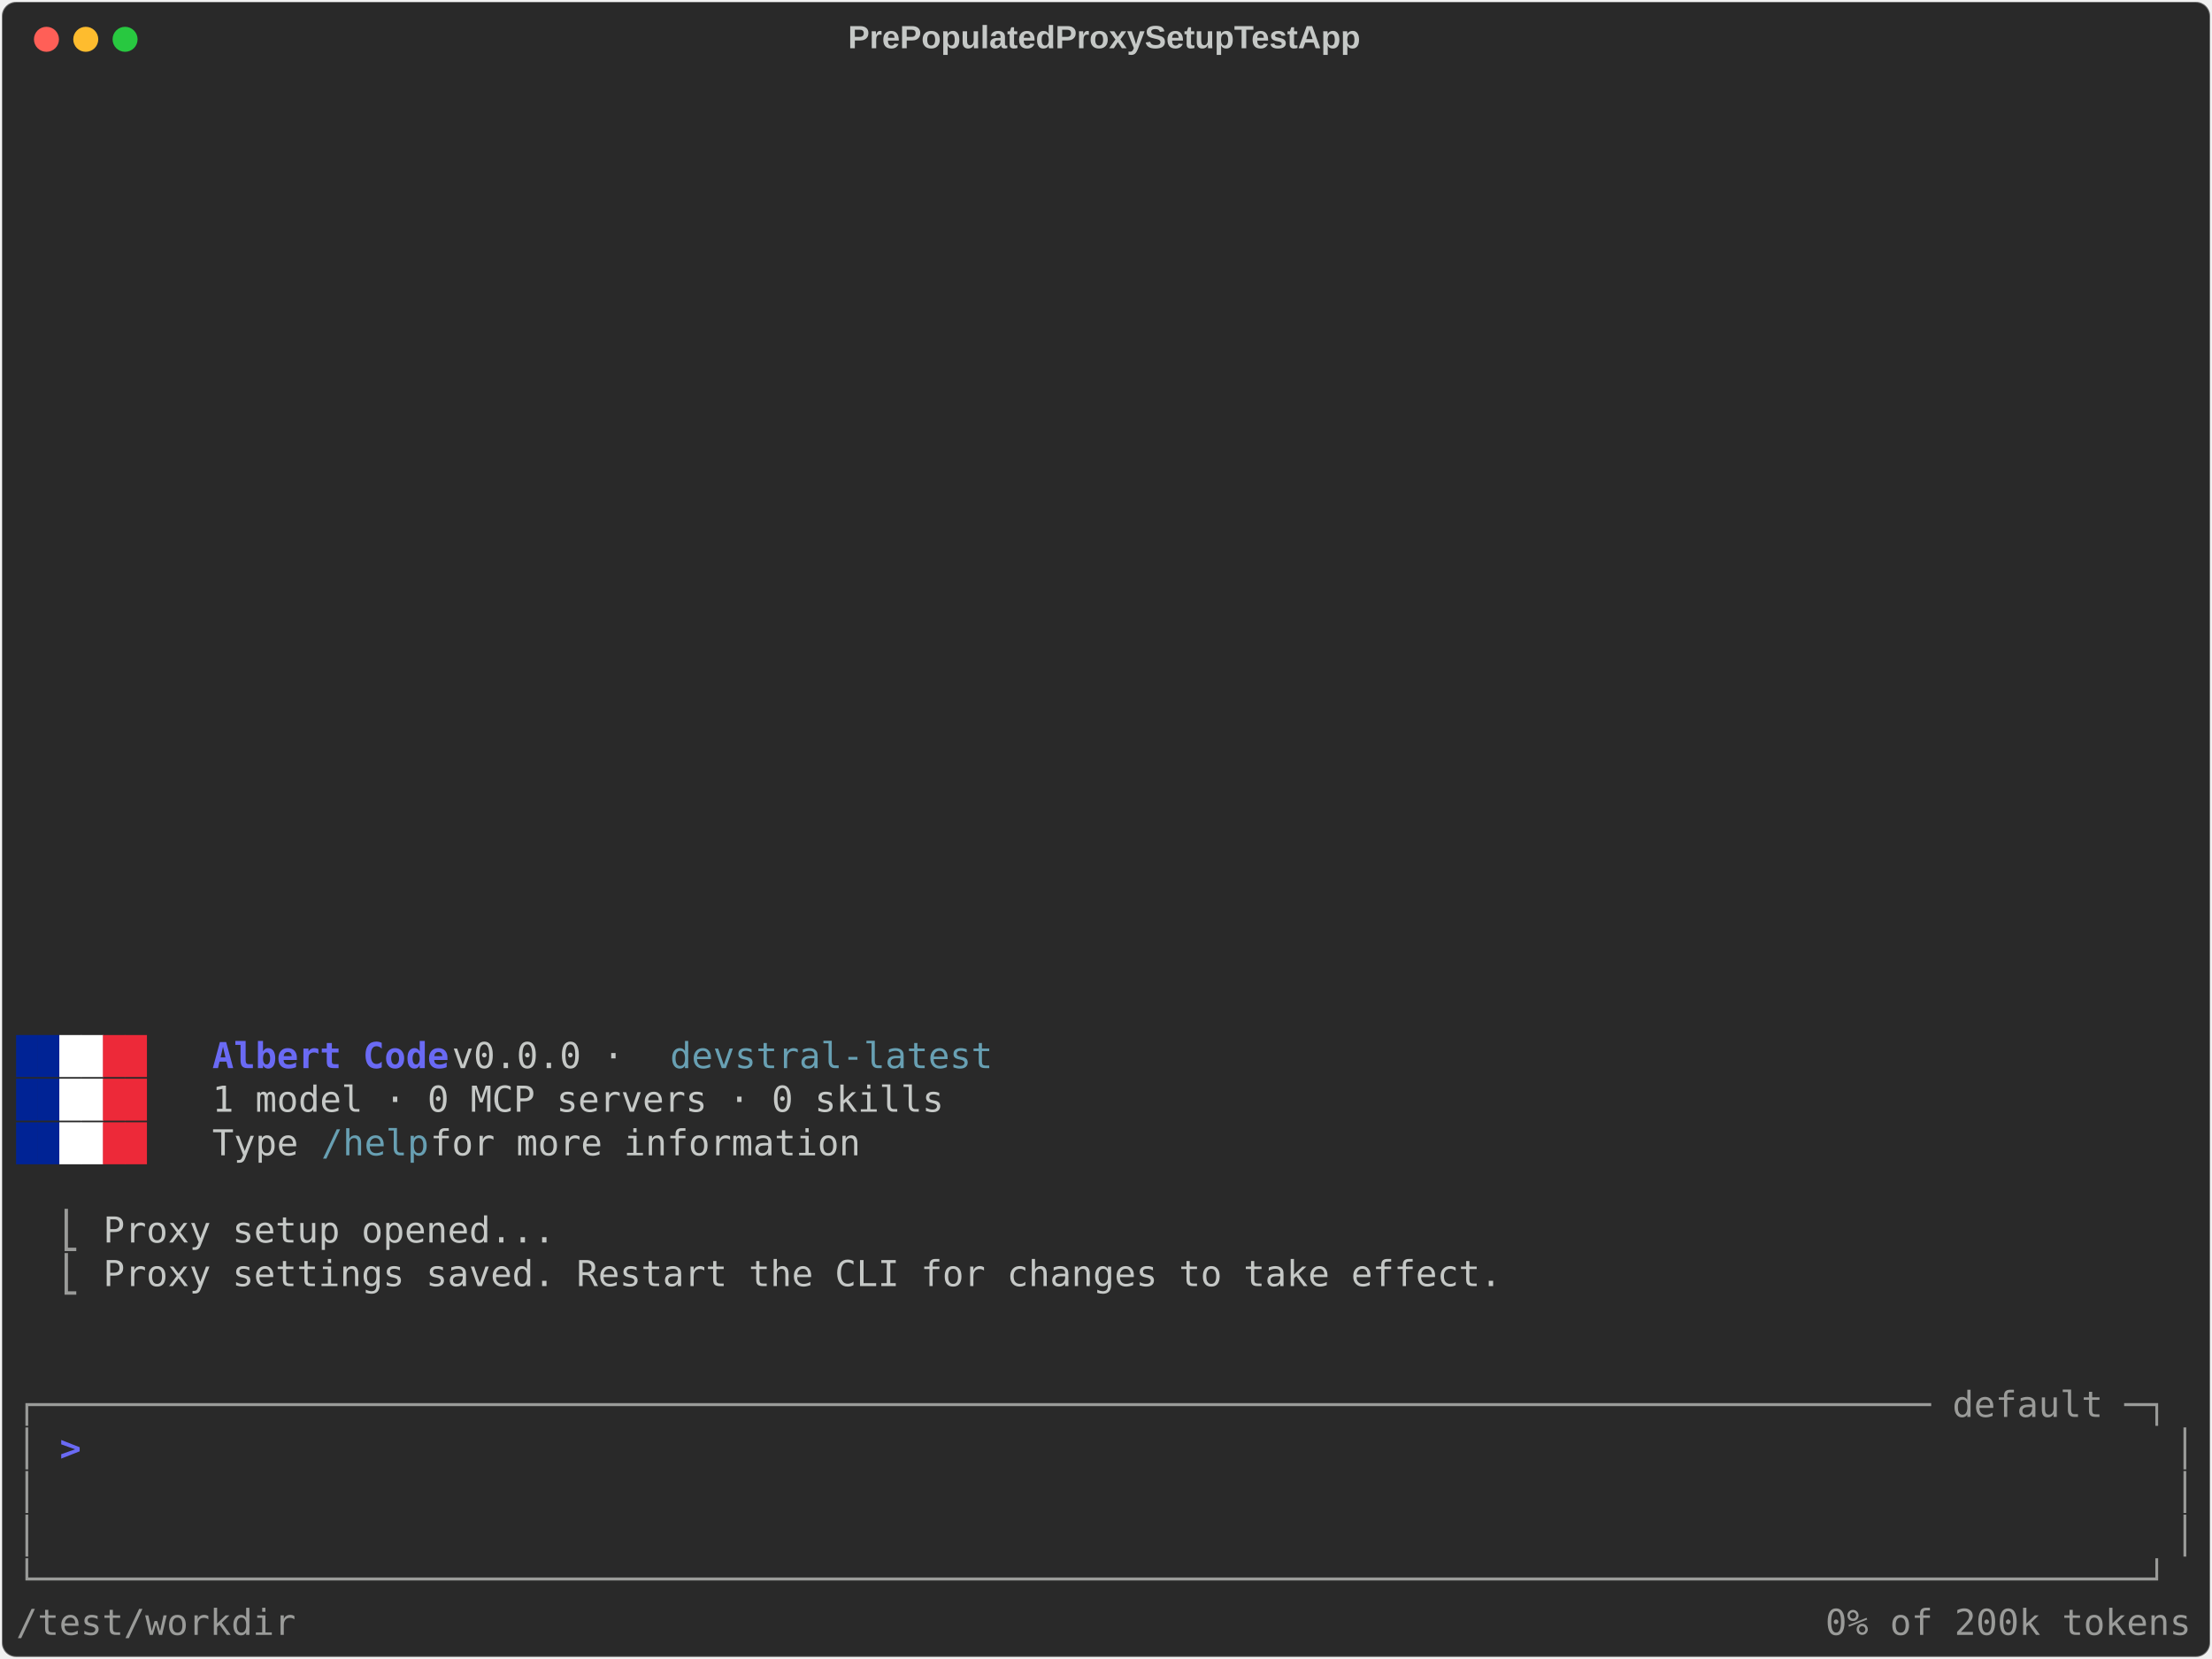
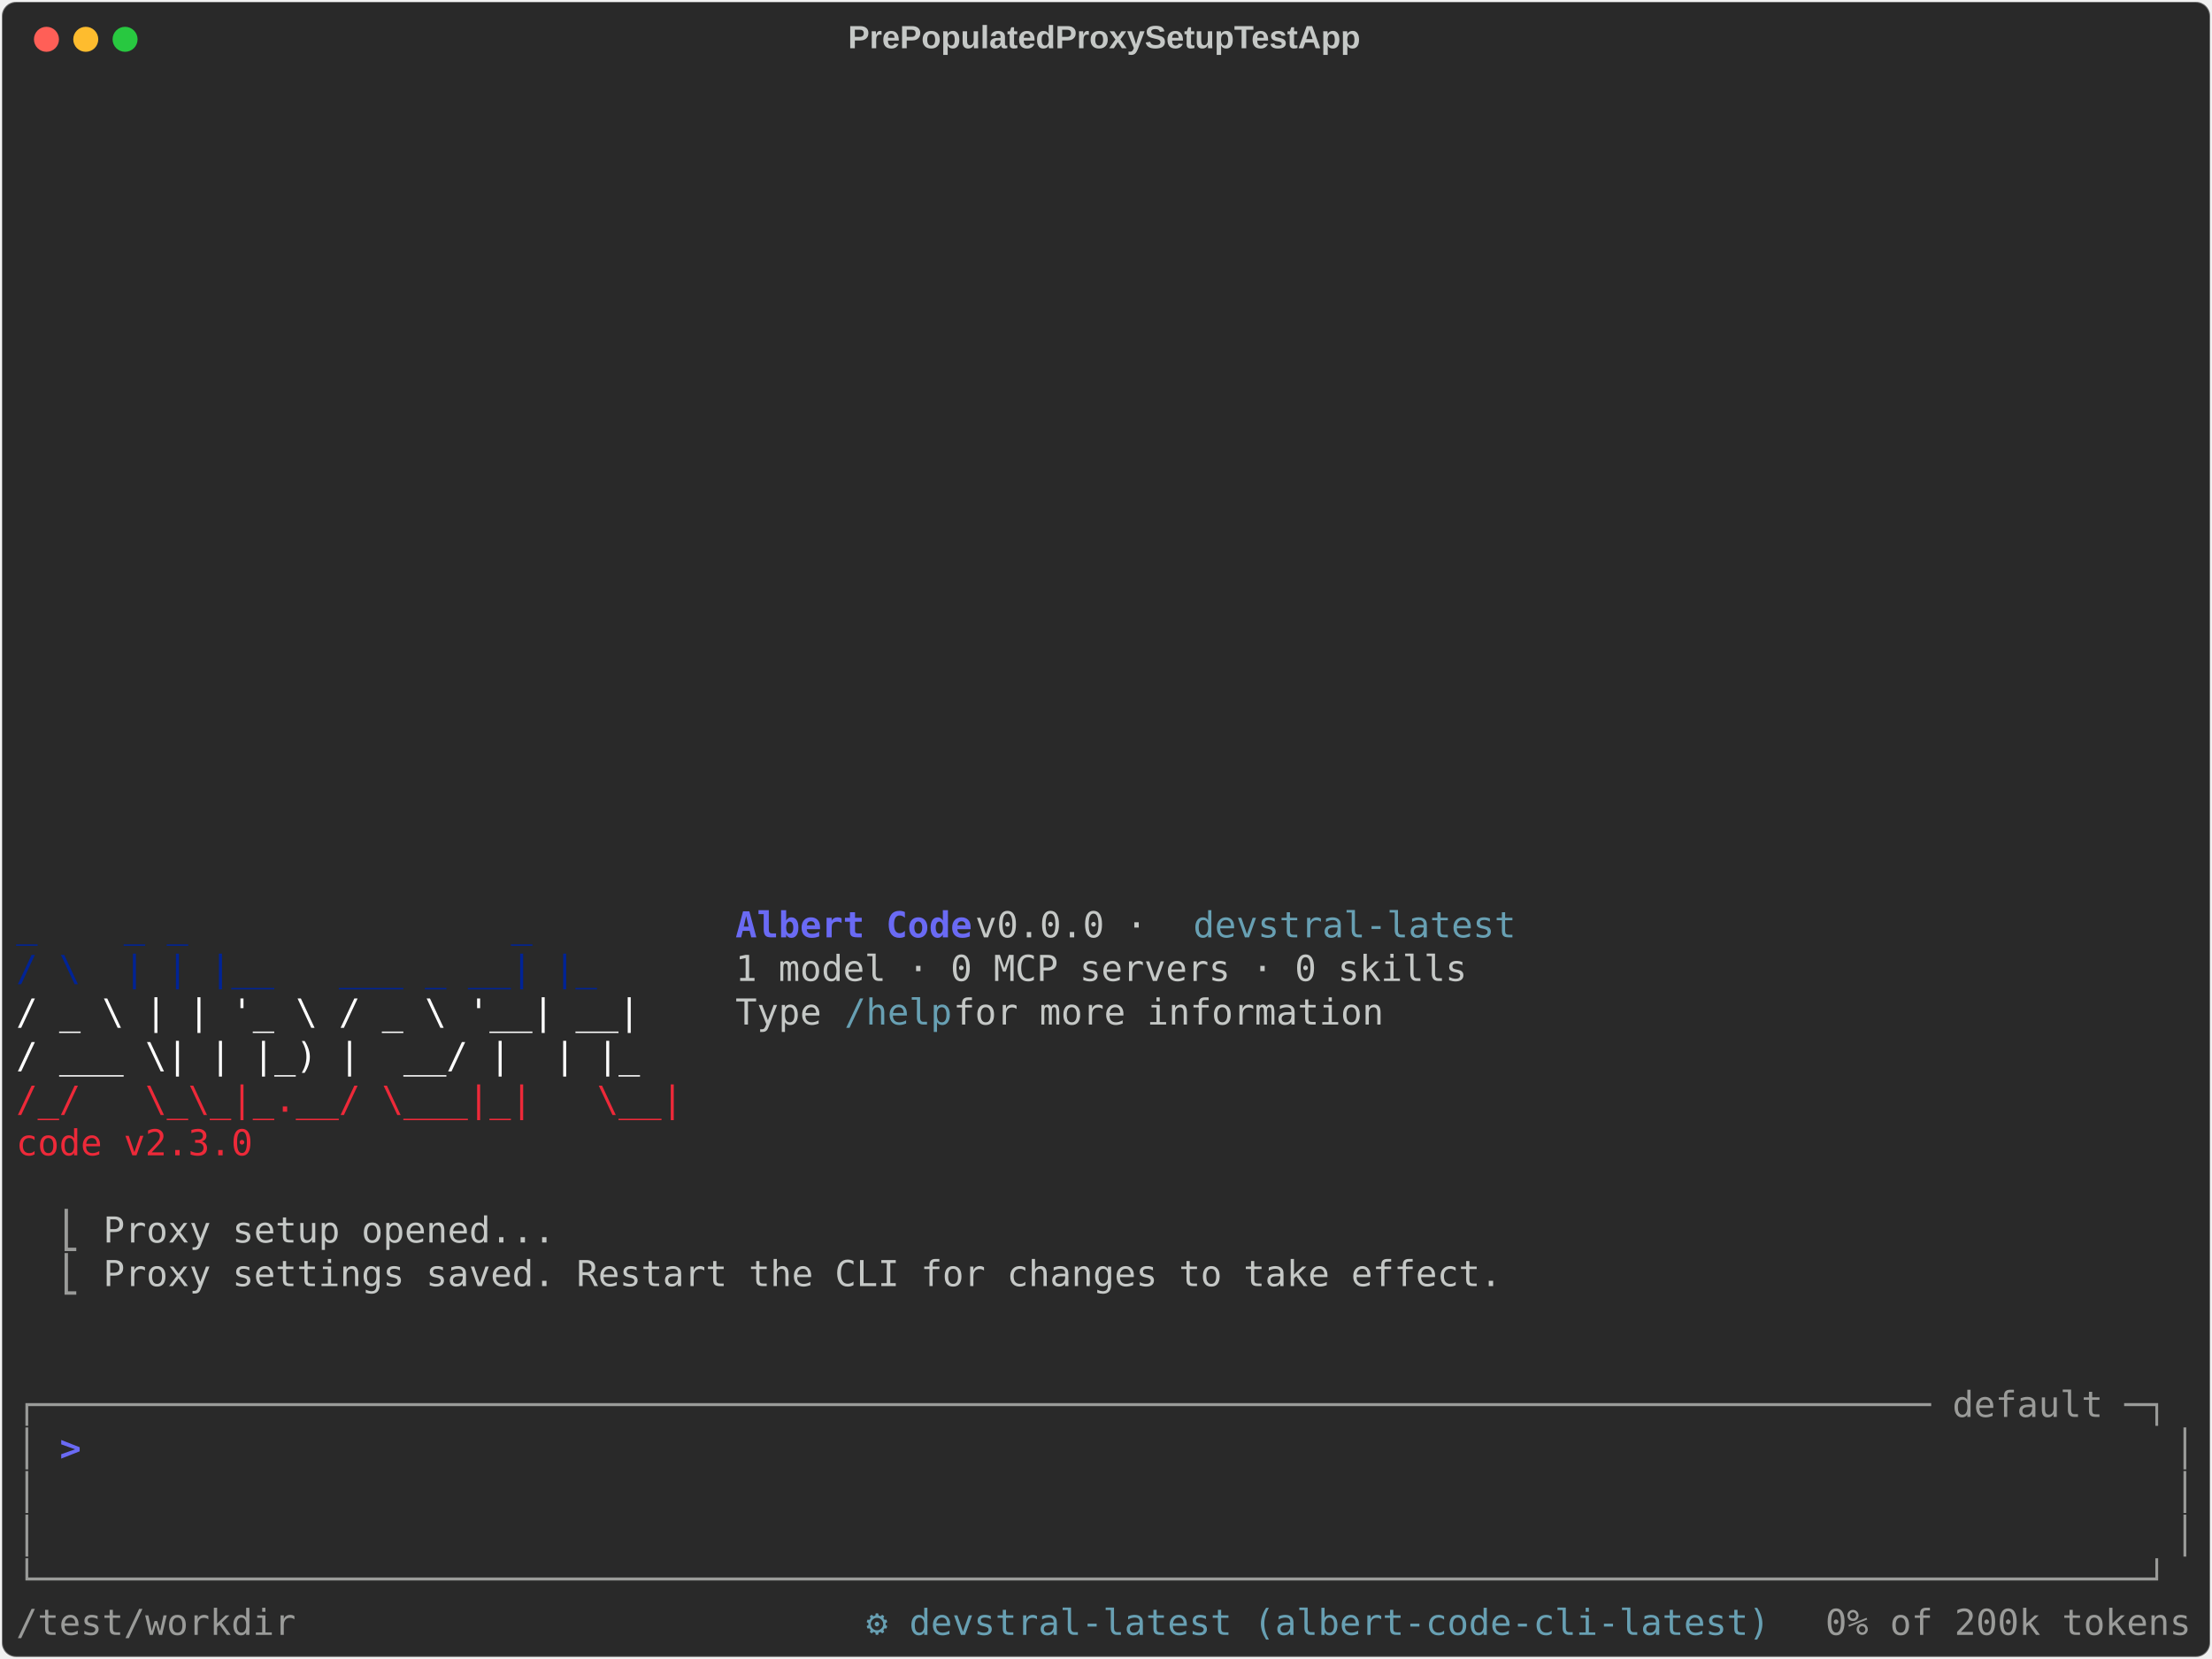
<svg xmlns="http://www.w3.org/2000/svg" class="rich-terminal" viewBox="0 0 1238 928.4">
  <style>

    @font-face {
        font-family: "Fira Code";
        src: local("FiraCode-Regular"),
                url("https://cdnjs.cloudflare.com/ajax/libs/firacode/6.2.0/woff2/FiraCode-Regular.woff2") format("woff2"),
                url("https://cdnjs.cloudflare.com/ajax/libs/firacode/6.2.0/woff/FiraCode-Regular.woff") format("woff");
        font-style: normal;
        font-weight: 400;
    }
    @font-face {
        font-family: "Fira Code";
        src: local("FiraCode-Bold"),
                url("https://cdnjs.cloudflare.com/ajax/libs/firacode/6.2.0/woff2/FiraCode-Bold.woff2") format("woff2"),
                url("https://cdnjs.cloudflare.com/ajax/libs/firacode/6.2.0/woff/FiraCode-Bold.woff") format("woff");
        font-style: bold;
        font-weight: 700;
    }

    .terminal-matrix {
        font-family: Fira Code, monospace;
        font-size: 20px;
        line-height: 24.4px;
        font-variant-east-asian: full-width;
    }

    .terminal-title {
        font-size: 18px;
        font-weight: bold;
        font-family: arial;
    }

    .terminal-r1 { fill: #c5c8c6 }
.terminal-r2 { fill: #002395 }
- .terminal-r3 { fill: #ffffff }
- .terminal-r4 { fill: #ed2939 }
- .terminal-r5 { fill: #6a6af4;font-weight: bold }
- .terminal-r6 { fill: #68a0b3 }
+ .terminal-r3 { fill: #6a6af4;font-weight: bold }
+ .terminal-r4 { fill: #68a0b3 }
+ .terminal-r5 { fill: #ffffff }
+ .terminal-r6 { fill: #ed2939 }
.terminal-r7 { fill: #9a9b99 }
    </style>
  <defs>
    <clipPath id="terminal-clip-terminal">
      <rect x="0" y="0" width="1219.0" height="877.4" />
    </clipPath>
    <clipPath id="terminal-line-0">
      <rect x="0" y="1.5" width="1220" height="24.65" />
    </clipPath>
    <clipPath id="terminal-line-1">
      <rect x="0" y="25.9" width="1220" height="24.65" />
    </clipPath>
    <clipPath id="terminal-line-2">
      <rect x="0" y="50.3" width="1220" height="24.65" />
    </clipPath>
    <clipPath id="terminal-line-3">
      <rect x="0" y="74.7" width="1220" height="24.65" />
    </clipPath>
    <clipPath id="terminal-line-4">
      <rect x="0" y="99.1" width="1220" height="24.65" />
    </clipPath>
    <clipPath id="terminal-line-5">
      <rect x="0" y="123.5" width="1220" height="24.65" />
    </clipPath>
    <clipPath id="terminal-line-6">
      <rect x="0" y="147.9" width="1220" height="24.65" />
    </clipPath>
    <clipPath id="terminal-line-7">
      <rect x="0" y="172.3" width="1220" height="24.65" />
    </clipPath>
    <clipPath id="terminal-line-8">
      <rect x="0" y="196.7" width="1220" height="24.65" />
    </clipPath>
    <clipPath id="terminal-line-9">
      <rect x="0" y="221.1" width="1220" height="24.65" />
    </clipPath>
    <clipPath id="terminal-line-10">
      <rect x="0" y="245.5" width="1220" height="24.65" />
    </clipPath>
    <clipPath id="terminal-line-11">
      <rect x="0" y="269.9" width="1220" height="24.65" />
    </clipPath>
    <clipPath id="terminal-line-12">
      <rect x="0" y="294.3" width="1220" height="24.65" />
    </clipPath>
    <clipPath id="terminal-line-13">
      <rect x="0" y="318.7" width="1220" height="24.65" />
    </clipPath>
    <clipPath id="terminal-line-14">
      <rect x="0" y="343.1" width="1220" height="24.65" />
    </clipPath>
    <clipPath id="terminal-line-15">
      <rect x="0" y="367.5" width="1220" height="24.65" />
    </clipPath>
    <clipPath id="terminal-line-16">
      <rect x="0" y="391.9" width="1220" height="24.65" />
    </clipPath>
    <clipPath id="terminal-line-17">
      <rect x="0" y="416.3" width="1220" height="24.65" />
    </clipPath>
    <clipPath id="terminal-line-18">
      <rect x="0" y="440.7" width="1220" height="24.65" />
    </clipPath>
    <clipPath id="terminal-line-19">
      <rect x="0" y="465.1" width="1220" height="24.65" />
    </clipPath>
    <clipPath id="terminal-line-20">
      <rect x="0" y="489.5" width="1220" height="24.65" />
    </clipPath>
    <clipPath id="terminal-line-21">
      <rect x="0" y="513.9" width="1220" height="24.65" />
    </clipPath>
    <clipPath id="terminal-line-22">
      <rect x="0" y="538.3" width="1220" height="24.65" />
    </clipPath>
    <clipPath id="terminal-line-23">
      <rect x="0" y="562.7" width="1220" height="24.65" />
    </clipPath>
    <clipPath id="terminal-line-24">
      <rect x="0" y="587.1" width="1220" height="24.65" />
    </clipPath>
    <clipPath id="terminal-line-25">
      <rect x="0" y="611.5" width="1220" height="24.65" />
    </clipPath>
    <clipPath id="terminal-line-26">
      <rect x="0" y="635.9" width="1220" height="24.65" />
    </clipPath>
    <clipPath id="terminal-line-27">
      <rect x="0" y="660.3" width="1220" height="24.65" />
    </clipPath>
    <clipPath id="terminal-line-28">
      <rect x="0" y="684.7" width="1220" height="24.65" />
    </clipPath>
    <clipPath id="terminal-line-29">
      <rect x="0" y="709.1" width="1220" height="24.65" />
    </clipPath>
    <clipPath id="terminal-line-30">
      <rect x="0" y="733.5" width="1220" height="24.65" />
    </clipPath>
    <clipPath id="terminal-line-31">
      <rect x="0" y="757.9" width="1220" height="24.65" />
    </clipPath>
    <clipPath id="terminal-line-32">
      <rect x="0" y="782.3" width="1220" height="24.65" />
    </clipPath>
    <clipPath id="terminal-line-33">
      <rect x="0" y="806.7" width="1220" height="24.65" />
    </clipPath>
    <clipPath id="terminal-line-34">
      <rect x="0" y="831.1" width="1220" height="24.65" />
    </clipPath>
  </defs>
  <rect fill="#292929" stroke="rgba(255,255,255,0.35)" stroke-width="1" x="1" y="1" width="1236" height="926.4" rx="8" />
  <text class="terminal-title" fill="#c5c8c6" text-anchor="middle" x="618" y="27">PrePopulatedProxySetupTestApp</text>
  <g transform="translate(26,22)">
    <circle cx="0" cy="0" r="7" fill="#ff5f57" />
    <circle cx="22" cy="0" r="7" fill="#febc2e" />
    <circle cx="44" cy="0" r="7" fill="#28c840" />
  </g>
  <g transform="translate(9, 41)" clip-path="url(#terminal-clip-terminal)">
    <g class="terminal-matrix">
      <text class="terminal-r1" x="1220" y="20" textLength="12.2" clip-path="url(#terminal-line-0)">
</text>
      <text class="terminal-r1" x="1220" y="44.4" textLength="12.2" clip-path="url(#terminal-line-1)">
</text>
      <text class="terminal-r1" x="1220" y="68.8" textLength="12.2" clip-path="url(#terminal-line-2)">
</text>
      <text class="terminal-r1" x="1220" y="93.2" textLength="12.2" clip-path="url(#terminal-line-3)">
</text>
      <text class="terminal-r1" x="1220" y="117.6" textLength="12.2" clip-path="url(#terminal-line-4)">
</text>
      <text class="terminal-r1" x="1220" y="142" textLength="12.2" clip-path="url(#terminal-line-5)">
</text>
      <text class="terminal-r1" x="1220" y="166.4" textLength="12.2" clip-path="url(#terminal-line-6)">
</text>
      <text class="terminal-r1" x="1220" y="190.8" textLength="12.2" clip-path="url(#terminal-line-7)">
</text>
      <text class="terminal-r1" x="1220" y="215.2" textLength="12.2" clip-path="url(#terminal-line-8)">
</text>
      <text class="terminal-r1" x="1220" y="239.6" textLength="12.2" clip-path="url(#terminal-line-9)">
</text>
      <text class="terminal-r1" x="1220" y="264" textLength="12.2" clip-path="url(#terminal-line-10)">
</text>
      <text class="terminal-r1" x="1220" y="288.4" textLength="12.2" clip-path="url(#terminal-line-11)">
</text>
      <text class="terminal-r1" x="1220" y="312.8" textLength="12.2" clip-path="url(#terminal-line-12)">
</text>
      <text class="terminal-r1" x="1220" y="337.2" textLength="12.2" clip-path="url(#terminal-line-13)">
</text>
      <text class="terminal-r1" x="1220" y="361.6" textLength="12.2" clip-path="url(#terminal-line-14)">
</text>
      <text class="terminal-r1" x="1220" y="386" textLength="12.2" clip-path="url(#terminal-line-15)">
</text>
      <text class="terminal-r1" x="1220" y="410.4" textLength="12.2" clip-path="url(#terminal-line-16)">
</text>
      <text class="terminal-r1" x="1220" y="434.8" textLength="12.2" clip-path="url(#terminal-line-17)">
</text>
      <text class="terminal-r1" x="1220" y="459.2" textLength="12.2" clip-path="url(#terminal-line-18)">
</text>
+       <text class="terminal-r2" x="0" y="483.6" textLength="378.2" clip-path="url(#terminal-line-19)">    _    _ _               _   </text>
+       <text class="terminal-r3" x="402.6" y="483.6" textLength="134.2" clip-path="url(#terminal-line-19)">Albert Code</text>
+       <text class="terminal-r1" x="536.8" y="483.6" textLength="122" clip-path="url(#terminal-line-19)"> v0.0.0 · </text>
+       <text class="terminal-r4" x="658.8" y="483.6" textLength="183" clip-path="url(#terminal-line-19)">devstral-latest</text>
      <text class="terminal-r1" x="1220" y="483.6" textLength="12.2" clip-path="url(#terminal-line-19)">
</text>
+       <text class="terminal-r2" x="0" y="508" textLength="378.2" clip-path="url(#terminal-line-20)">   / \  | | |__   ___ _ __| |_ </text>
+       <text class="terminal-r1" x="402.6" y="508" textLength="414.8" clip-path="url(#terminal-line-20)">1 model · 0 MCP servers · 0 skills</text>
      <text class="terminal-r1" x="1220" y="508" textLength="12.2" clip-path="url(#terminal-line-20)">
</text>
+       <text class="terminal-r5" x="0" y="532.4" textLength="378.2" clip-path="url(#terminal-line-21)">  / _ \ | | '_ \ / _ \ '__| __|</text>
+       <text class="terminal-r1" x="402.6" y="532.4" textLength="61" clip-path="url(#terminal-line-21)">Type </text>
+       <text class="terminal-r4" x="463.6" y="532.4" textLength="61" clip-path="url(#terminal-line-21)">/help</text>
+       <text class="terminal-r1" x="524.6" y="532.4" textLength="256.2" clip-path="url(#terminal-line-21)"> for more information</text>
      <text class="terminal-r1" x="1220" y="532.4" textLength="12.2" clip-path="url(#terminal-line-21)">
</text>
-       <text class="terminal-r2" x="0" y="556.8" textLength="12.2" clip-path="url(#terminal-line-22)">█</text>
-       <text class="terminal-r2" x="12.2" y="556.8" textLength="12.2" clip-path="url(#terminal-line-22)">█</text>
-       <text class="terminal-r3" x="24.4" y="556.8" textLength="12.2" clip-path="url(#terminal-line-22)">█</text>
-       <text class="terminal-r3" x="36.6" y="556.8" textLength="12.2" clip-path="url(#terminal-line-22)">█</text>
-       <text class="terminal-r4" x="48.8" y="556.8" textLength="12.2" clip-path="url(#terminal-line-22)">█</text>
-       <text class="terminal-r4" x="61" y="556.8" textLength="12.2" clip-path="url(#terminal-line-22)">█</text>
-       <text class="terminal-r5" x="109.8" y="556.8" textLength="134.2" clip-path="url(#terminal-line-22)">Albert Code</text>
-       <text class="terminal-r1" x="244" y="556.8" textLength="122" clip-path="url(#terminal-line-22)"> v0.0.0 · </text>
-       <text class="terminal-r6" x="366" y="556.8" textLength="183" clip-path="url(#terminal-line-22)">devstral-latest</text>
+       <text class="terminal-r5" x="0" y="556.8" textLength="378.2" clip-path="url(#terminal-line-22)"> / ___ \| | |_) |  __/ |  | |_ </text>
      <text class="terminal-r1" x="1220" y="556.8" textLength="12.2" clip-path="url(#terminal-line-22)">
</text>
-       <text class="terminal-r2" x="0" y="581.2" textLength="12.2" clip-path="url(#terminal-line-23)">█</text>
-       <text class="terminal-r2" x="12.2" y="581.2" textLength="12.2" clip-path="url(#terminal-line-23)">█</text>
-       <text class="terminal-r3" x="24.4" y="581.2" textLength="12.2" clip-path="url(#terminal-line-23)">█</text>
-       <text class="terminal-r3" x="36.6" y="581.2" textLength="12.2" clip-path="url(#terminal-line-23)">█</text>
-       <text class="terminal-r4" x="48.8" y="581.2" textLength="12.2" clip-path="url(#terminal-line-23)">█</text>
-       <text class="terminal-r4" x="61" y="581.2" textLength="12.2" clip-path="url(#terminal-line-23)">█</text>
-       <text class="terminal-r1" x="109.8" y="581.2" textLength="414.8" clip-path="url(#terminal-line-23)">1 model · 0 MCP servers · 0 skills</text>
+       <text class="terminal-r6" x="0" y="581.2" textLength="378.2" clip-path="url(#terminal-line-23)">/_/   \_\_|_.__/ \___|_|   \__|</text>
      <text class="terminal-r1" x="1220" y="581.2" textLength="12.2" clip-path="url(#terminal-line-23)">
</text>
-       <text class="terminal-r2" x="0" y="605.6" textLength="12.2" clip-path="url(#terminal-line-24)">█</text>
-       <text class="terminal-r2" x="12.2" y="605.6" textLength="12.2" clip-path="url(#terminal-line-24)">█</text>
-       <text class="terminal-r3" x="24.4" y="605.6" textLength="12.2" clip-path="url(#terminal-line-24)">█</text>
-       <text class="terminal-r3" x="36.6" y="605.6" textLength="12.2" clip-path="url(#terminal-line-24)">█</text>
-       <text class="terminal-r4" x="48.8" y="605.6" textLength="12.2" clip-path="url(#terminal-line-24)">█</text>
-       <text class="terminal-r4" x="61" y="605.6" textLength="12.2" clip-path="url(#terminal-line-24)">█</text>
-       <text class="terminal-r1" x="109.8" y="605.6" textLength="61" clip-path="url(#terminal-line-24)">Type </text>
-       <text class="terminal-r6" x="170.8" y="605.6" textLength="61" clip-path="url(#terminal-line-24)">/help</text>
-       <text class="terminal-r1" x="231.8" y="605.6" textLength="256.2" clip-path="url(#terminal-line-24)"> for more information</text>
+       <text class="terminal-r6" x="0" y="605.6" textLength="353.8" clip-path="url(#terminal-line-24)">                  code v2.3.0</text>
      <text class="terminal-r1" x="1220" y="605.6" textLength="12.2" clip-path="url(#terminal-line-24)">
</text>
      <text class="terminal-r1" x="1220" y="630" textLength="12.2" clip-path="url(#terminal-line-25)">
</text>
      <text class="terminal-r7" x="24.4" y="654.4" textLength="12.2" clip-path="url(#terminal-line-26)">⎣</text>
      <text class="terminal-r1" x="48.8" y="654.4" textLength="256.2" clip-path="url(#terminal-line-26)">Proxy setup opened...</text>
      <text class="terminal-r1" x="1220" y="654.4" textLength="12.2" clip-path="url(#terminal-line-26)">
</text>
      <text class="terminal-r7" x="24.4" y="678.8" textLength="12.2" clip-path="url(#terminal-line-27)">⎣</text>
      <text class="terminal-r1" x="48.8" y="678.8" textLength="793" clip-path="url(#terminal-line-27)">Proxy settings saved. Restart the CLI for changes to take effect.</text>
      <text class="terminal-r1" x="1220" y="678.8" textLength="12.2" clip-path="url(#terminal-line-27)">
</text>
      <text class="terminal-r1" x="1220" y="703.2" textLength="12.2" clip-path="url(#terminal-line-28)">
</text>
      <text class="terminal-r1" x="1220" y="727.6" textLength="12.2" clip-path="url(#terminal-line-29)">
</text>
      <text class="terminal-r7" x="0" y="752" textLength="1220" clip-path="url(#terminal-line-30)">┌──────────────────────────────────────────────────────────────────────────────────────── default ─┐</text>
      <text class="terminal-r1" x="1220" y="752" textLength="12.2" clip-path="url(#terminal-line-30)">
</text>
      <text class="terminal-r7" x="0" y="776.4" textLength="12.2" clip-path="url(#terminal-line-31)">│</text>
-       <text class="terminal-r5" x="24.4" y="776.4" textLength="12.2" clip-path="url(#terminal-line-31)">&gt;</text>
+       <text class="terminal-r3" x="24.4" y="776.4" textLength="12.2" clip-path="url(#terminal-line-31)">&gt;</text>
      <text class="terminal-r7" x="1207.8" y="776.4" textLength="12.2" clip-path="url(#terminal-line-31)">│</text>
      <text class="terminal-r1" x="1220" y="776.4" textLength="12.2" clip-path="url(#terminal-line-31)">
</text>
      <text class="terminal-r7" x="0" y="800.8" textLength="12.2" clip-path="url(#terminal-line-32)">│</text>
      <text class="terminal-r7" x="1207.8" y="800.8" textLength="12.2" clip-path="url(#terminal-line-32)">│</text>
      <text class="terminal-r1" x="1220" y="800.8" textLength="12.2" clip-path="url(#terminal-line-32)">
</text>
      <text class="terminal-r7" x="0" y="825.2" textLength="12.2" clip-path="url(#terminal-line-33)">│</text>
      <text class="terminal-r7" x="1207.8" y="825.2" textLength="12.2" clip-path="url(#terminal-line-33)">│</text>
      <text class="terminal-r1" x="1220" y="825.2" textLength="12.2" clip-path="url(#terminal-line-33)">
</text>
      <text class="terminal-r7" x="0" y="849.6" textLength="1220" clip-path="url(#terminal-line-34)">└──────────────────────────────────────────────────────────────────────────────────────────────────┘</text>
      <text class="terminal-r1" x="1220" y="849.6" textLength="12.2" clip-path="url(#terminal-line-34)">
</text>
      <text class="terminal-r7" x="0" y="874" textLength="158.6" clip-path="url(#terminal-line-35)">/test/workdir</text>
+       <text class="terminal-r4" x="475.8" y="874" textLength="512.4" clip-path="url(#terminal-line-35)">⚙ devstral-latest (albert-code-cli-latest)</text>
      <text class="terminal-r7" x="1012.6" y="874" textLength="207.4" clip-path="url(#terminal-line-35)">0% of 200k tokens</text>
    </g>
  </g>
</svg>
